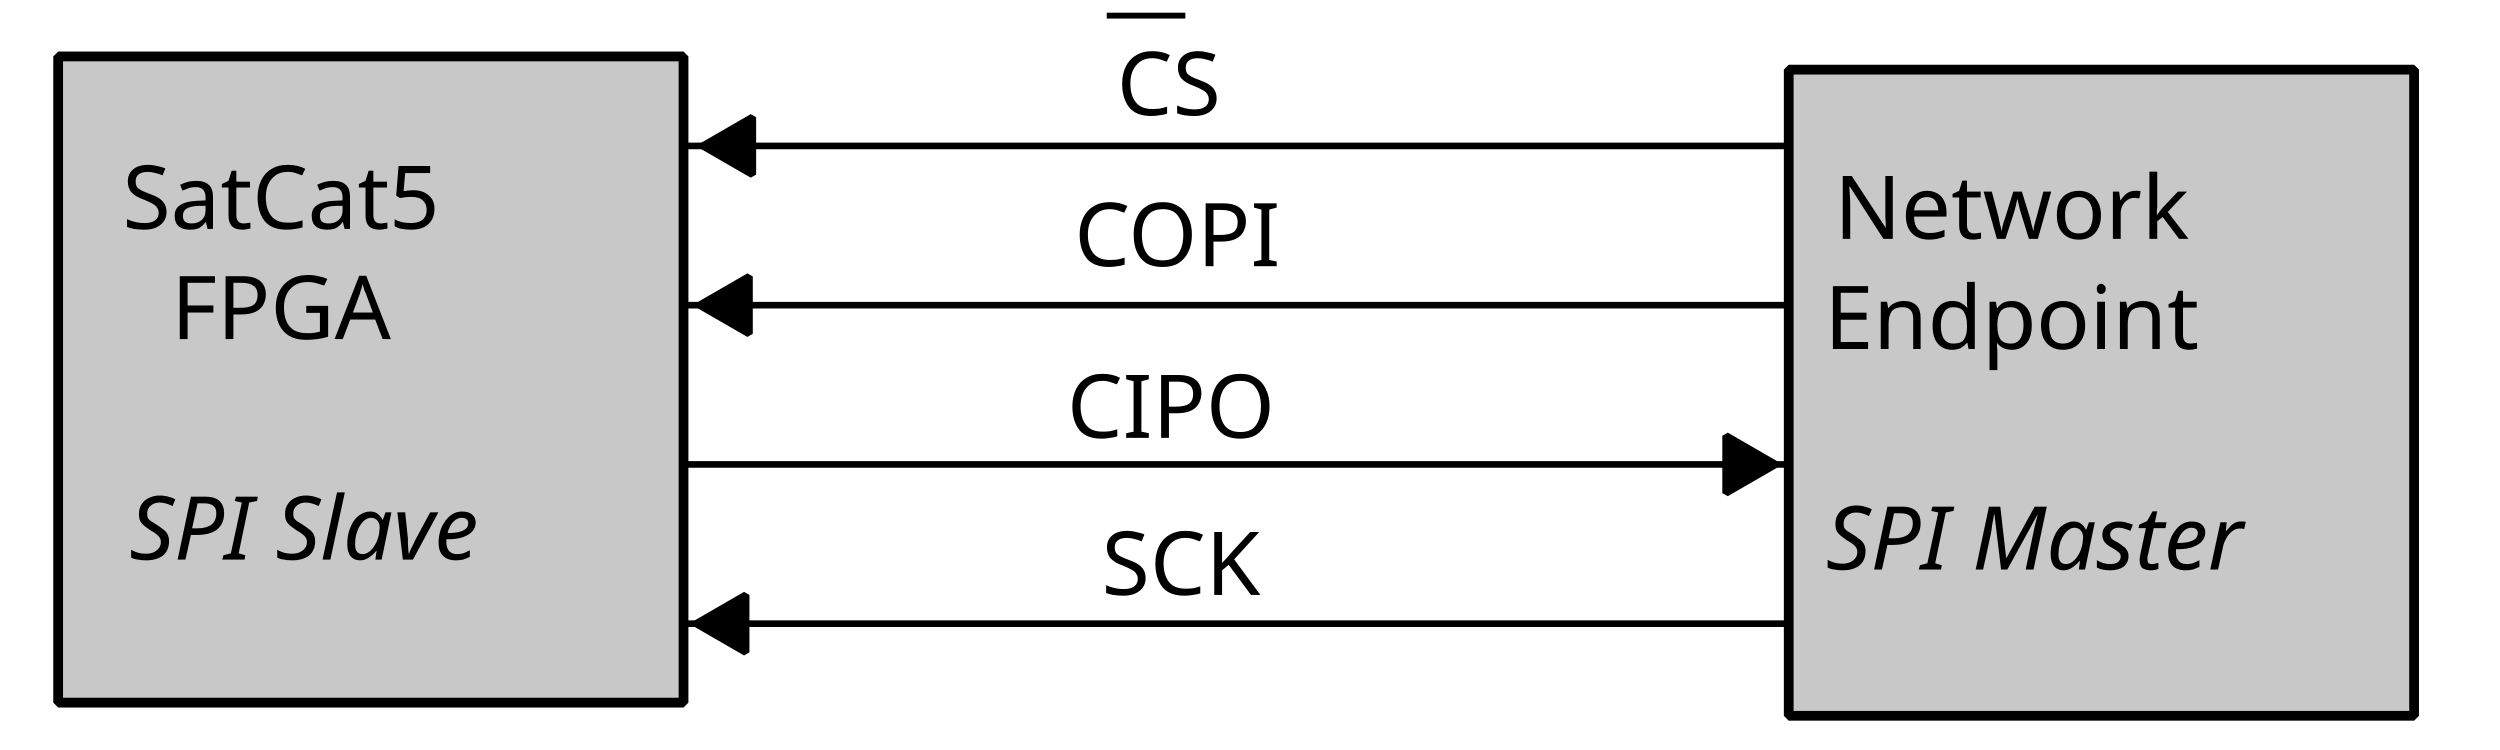
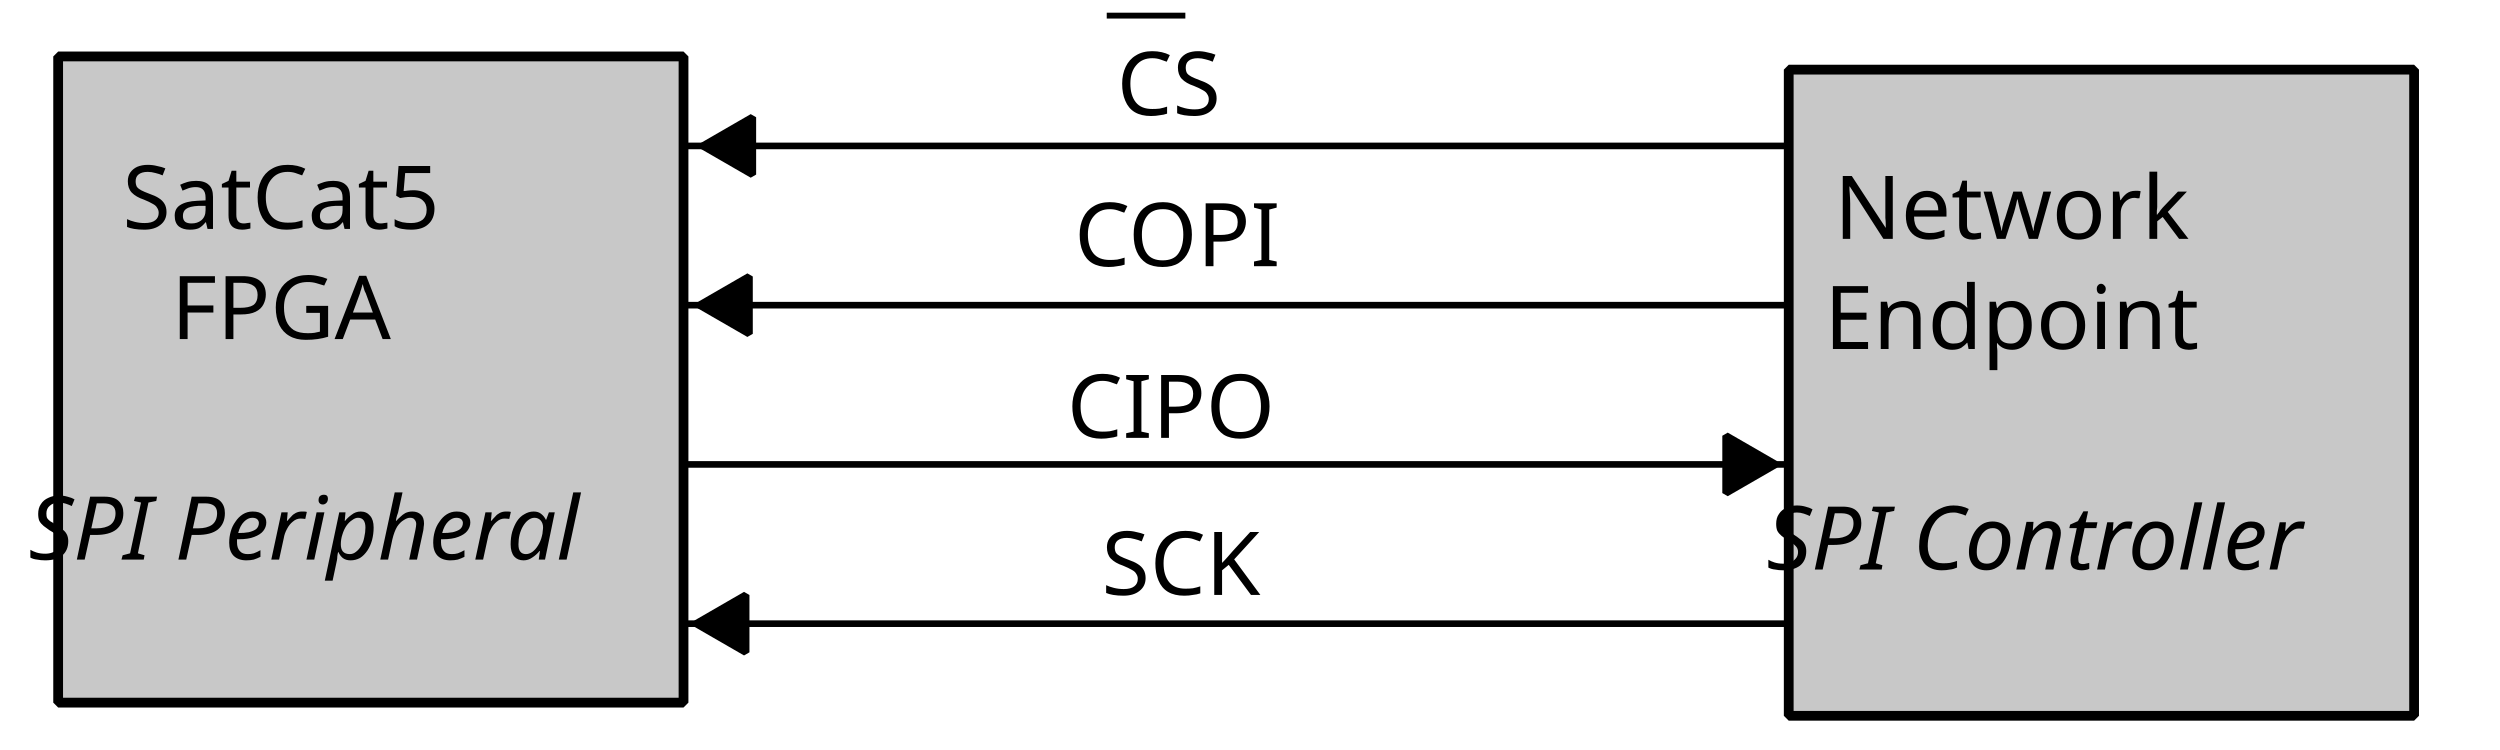
<svg xmlns="http://www.w3.org/2000/svg" width="100mm" height="30mm" viewBox="0 0 100 30" version="1.1" id="svg6540">
  <defs id="defs6534" />
  <g id="layer1" transform="translate(0,-267)">
    <rect style="opacity:1;fill:#c8c8c8;fill-opacity:1;stroke:#000000;stroke-width:0.391;stroke-linejoin:bevel;stroke-miterlimit:4;stroke-dasharray:none;stroke-dashoffset:0;stroke-opacity:1" id="rect6548" width="25.015" height="25.847" x="2.326" y="269.258" />
    <text xml:space="preserve" style="font-style:normal;font-weight:normal;font-size:3.528px;line-height:1.25;font-family:sans-serif;letter-spacing:0px;word-spacing:0px;fill:#000000;fill-opacity:1;stroke:none;stroke-width:0.265" x="14.451" y="276.153" id="text7095">
      <tspan x="14.451" y="276.153" style="text-align:center;text-anchor:middle;stroke-width:0.265" id="tspan7097">SatCat5</tspan>
      <tspan x="14.451" y="280.563" style="text-align:center;text-anchor:middle;stroke-width:0.265" id="tspan7131">FPGA</tspan>
      <tspan x="14.451" y="284.972" style="text-align:center;text-anchor:middle;stroke-width:0.265" id="tspan7379" />
-       <tspan x="14.451" y="289.382" style="text-align:center;text-anchor:middle;stroke-width:0.265;font-style:italic" id="tspan7133">SPI Slave</tspan>
+       <tspan x="14.451" y="289.382" style="text-align:center;text-anchor:middle;stroke-width:0.265;font-style:italic" id="tspan7133">SPI Peripheral</tspan>
    </text>
    <rect style="opacity:1;fill:#c8c8c8;fill-opacity:1;stroke:#000000;stroke-width:0.391;stroke-linejoin:bevel;stroke-miterlimit:4;stroke-dasharray:none;stroke-dashoffset:0;stroke-opacity:1" id="rect6548-1" width="25.015" height="25.847" x="71.549" y="269.785" />
    <text xml:space="preserve" style="font-style:normal;font-weight:normal;font-size:3.528px;line-height:1.25;font-family:sans-serif;letter-spacing:0px;word-spacing:0px;fill:#000000;fill-opacity:1;stroke:none;stroke-width:0.265" x="83.674" y="276.554" id="text7095-8">
      <tspan x="83.674" y="276.554" style="text-align:center;text-anchor:middle;stroke-width:0.265" id="tspan7097-4">Network</tspan>
      <tspan x="83.674" y="280.964" style="text-align:center;text-anchor:middle;stroke-width:0.265" id="tspan7125">Endpoint</tspan>
      <tspan x="83.674" y="285.373" style="text-align:center;text-anchor:middle;stroke-width:0.265" id="tspan7387" />
-       <tspan x="83.674" y="289.783" style="text-align:center;text-anchor:middle;stroke-width:0.265;font-style:italic" id="tspan7127">SPI Master</tspan>
+       <tspan x="83.674" y="289.783" style="text-align:center;text-anchor:middle;stroke-width:0.265;font-style:italic" id="tspan7127">SPI Controller</tspan>
    </text>
    <g id="g7179" transform="matrix(-1,0,0,1,99.34772,11.6511)">
      <path id="path7135" d="M 71.896,261.186 H 27.662" style="fill:none;stroke:#000000;stroke-width:0.265px;stroke-linecap:butt;stroke-linejoin:miter;stroke-opacity:1" />
      <path d="m 71.233,261.186 -1.986,1.146 v -2.293 z" id="path7141" style="opacity:1;fill:#000000;fill-opacity:1;stroke:#000000;stroke-width:0.289;stroke-linecap:butt;stroke-linejoin:bevel;stroke-miterlimit:4;stroke-dasharray:none;stroke-dashoffset:0;stroke-opacity:1" />
    </g>
    <g transform="translate(-0.2101769,24.39095)" id="g7179-8">
      <path id="path7135-6" d="M 27.529,261.186 H 71.762" style="fill:none;stroke:#000000;stroke-width:0.265px;stroke-linecap:butt;stroke-linejoin:miter;stroke-opacity:1" />
      <path d="m 71.233,261.186 -1.986,1.146 v -2.293 z" id="path7141-8" style="opacity:1;fill:#000000;fill-opacity:1;stroke:#000000;stroke-width:0.289;stroke-linecap:butt;stroke-linejoin:bevel;stroke-miterlimit:4;stroke-dasharray:none;stroke-dashoffset:0;stroke-opacity:1" />
    </g>
    <g transform="matrix(-1,0,0,1,99.21409,18.02103)" id="g7179-6">
      <path id="path7135-9" d="M 27.529,261.186 H 71.762" style="fill:none;stroke:#000000;stroke-width:0.265px;stroke-linecap:butt;stroke-linejoin:miter;stroke-opacity:1" />
      <path d="m 71.233,261.186 -1.986,1.146 v -2.293 z" id="path7141-0" style="opacity:1;fill:#000000;fill-opacity:1;stroke:#000000;stroke-width:0.289;stroke-linecap:butt;stroke-linejoin:bevel;stroke-miterlimit:4;stroke-dasharray:none;stroke-dashoffset:0;stroke-opacity:1" />
    </g>
    <g transform="matrix(-1,0,0,1,99.08045,30.76087)" id="g7179-5">
      <path id="path7135-4" d="M 27.529,261.186 H 71.762" style="fill:none;stroke:#000000;stroke-width:0.265px;stroke-linecap:butt;stroke-linejoin:miter;stroke-opacity:1" />
      <path d="m 71.233,261.186 -1.986,1.146 v -2.293 z" id="path7141-3" style="opacity:1;fill:#000000;fill-opacity:1;stroke:#000000;stroke-width:0.289;stroke-linecap:butt;stroke-linejoin:bevel;stroke-miterlimit:4;stroke-dasharray:none;stroke-dashoffset:0;stroke-opacity:1" />
    </g>
    <text xml:space="preserve" style="font-style:normal;font-variant:normal;font-weight:normal;font-stretch:normal;font-size:3.528px;line-height:1.25;font-family:sans-serif;-inkscape-font-specification:'sans-serif, Normal';font-variant-ligatures:normal;font-variant-caps:normal;font-variant-numeric:normal;font-feature-settings:normal;text-align:center;letter-spacing:0px;word-spacing:0px;writing-mode:lr-tb;text-anchor:middle;fill:#000000;fill-opacity:1;stroke:none;stroke-width:0.265" x="49.044" y="267.199" id="text7224">
      <tspan id="tspan7222" x="49.044" y="267.199" style="font-style:normal;font-variant:normal;font-weight:normal;font-stretch:normal;font-size:3.528px;font-family:sans-serif;-inkscape-font-specification:'sans-serif, Normal';font-variant-ligatures:normal;font-variant-caps:normal;font-variant-numeric:normal;font-feature-settings:normal;text-align:center;writing-mode:lr-tb;text-anchor:middle;stroke-width:0.265">__</tspan>
      <tspan x="49.044" y="271.609" style="font-style:normal;font-variant:normal;font-weight:normal;font-stretch:normal;font-size:3.528px;font-family:sans-serif;-inkscape-font-specification:'sans-serif, Normal';font-variant-ligatures:normal;font-variant-caps:normal;font-variant-numeric:normal;font-feature-settings:normal;text-align:center;writing-mode:lr-tb;text-anchor:middle;stroke-width:0.265" id="tspan7226">CS</tspan>
    </text>
    <text xml:space="preserve" style="font-style:normal;font-variant:normal;font-weight:normal;font-stretch:normal;font-size:3.528px;line-height:1.25;font-family:sans-serif;-inkscape-font-specification:'sans-serif, Normal';font-variant-ligatures:normal;font-variant-caps:normal;font-variant-numeric:normal;font-feature-settings:normal;text-align:center;letter-spacing:0px;word-spacing:0px;writing-mode:lr-tb;text-anchor:middle;fill:#000000;fill-opacity:1;stroke:none;stroke-width:0.265" x="49.383" y="277.645" id="text7224-5">
      <tspan x="49.383" y="277.645" style="font-style:normal;font-variant:normal;font-weight:normal;font-stretch:normal;font-size:3.528px;font-family:sans-serif;-inkscape-font-specification:'sans-serif, Normal';font-variant-ligatures:normal;font-variant-caps:normal;font-variant-numeric:normal;font-feature-settings:normal;text-align:center;writing-mode:lr-tb;text-anchor:middle;stroke-width:0.265" id="tspan7226-0">COPI</tspan>
    </text>
    <text xml:space="preserve" style="font-style:normal;font-variant:normal;font-weight:normal;font-stretch:normal;font-size:3.528px;line-height:1.25;font-family:sans-serif;-inkscape-font-specification:'sans-serif, Normal';font-variant-ligatures:normal;font-variant-caps:normal;font-variant-numeric:normal;font-feature-settings:normal;text-align:center;letter-spacing:0px;word-spacing:0px;writing-mode:lr-tb;text-anchor:middle;fill:#000000;fill-opacity:1;stroke:none;stroke-width:0.265" x="49.125" y="284.518" id="text7224-5-4">
      <tspan x="49.125" y="284.518" style="font-style:normal;font-variant:normal;font-weight:normal;font-stretch:normal;font-size:3.528px;font-family:sans-serif;-inkscape-font-specification:'sans-serif, Normal';font-variant-ligatures:normal;font-variant-caps:normal;font-variant-numeric:normal;font-feature-settings:normal;text-align:center;writing-mode:lr-tb;text-anchor:middle;stroke-width:0.265" id="tspan7226-0-1">CIPO</tspan>
    </text>
    <text xml:space="preserve" style="font-style:normal;font-variant:normal;font-weight:normal;font-stretch:normal;font-size:3.528px;line-height:1.25;font-family:sans-serif;-inkscape-font-specification:'sans-serif, Normal';font-variant-ligatures:normal;font-variant-caps:normal;font-variant-numeric:normal;font-feature-settings:normal;text-align:center;letter-spacing:0px;word-spacing:0px;writing-mode:lr-tb;text-anchor:middle;fill:#000000;fill-opacity:1;stroke:none;stroke-width:0.265" x="49.526" y="290.799" id="text7224-5-3">
      <tspan x="49.526" y="290.799" style="font-style:normal;font-variant:normal;font-weight:normal;font-stretch:normal;font-size:3.528px;font-family:sans-serif;-inkscape-font-specification:'sans-serif, Normal';font-variant-ligatures:normal;font-variant-caps:normal;font-variant-numeric:normal;font-feature-settings:normal;text-align:center;writing-mode:lr-tb;text-anchor:middle;stroke-width:0.265" id="tspan7226-0-5">SCK</tspan>
    </text>
    <text xml:space="preserve" style="font-style:normal;font-weight:normal;font-size:3.528px;line-height:1.25;font-family:sans-serif;letter-spacing:0px;word-spacing:0px;fill:#000000;fill-opacity:1;stroke:none;stroke-width:0.265" x="85.259" y="276.821" id="text7383">
      <tspan id="tspan7381" x="85.259" y="280.04" style="stroke-width:0.265" />
      <tspan x="85.259" y="284.449" style="stroke-width:0.265" id="tspan7385" />
    </text>
  </g>
</svg>
